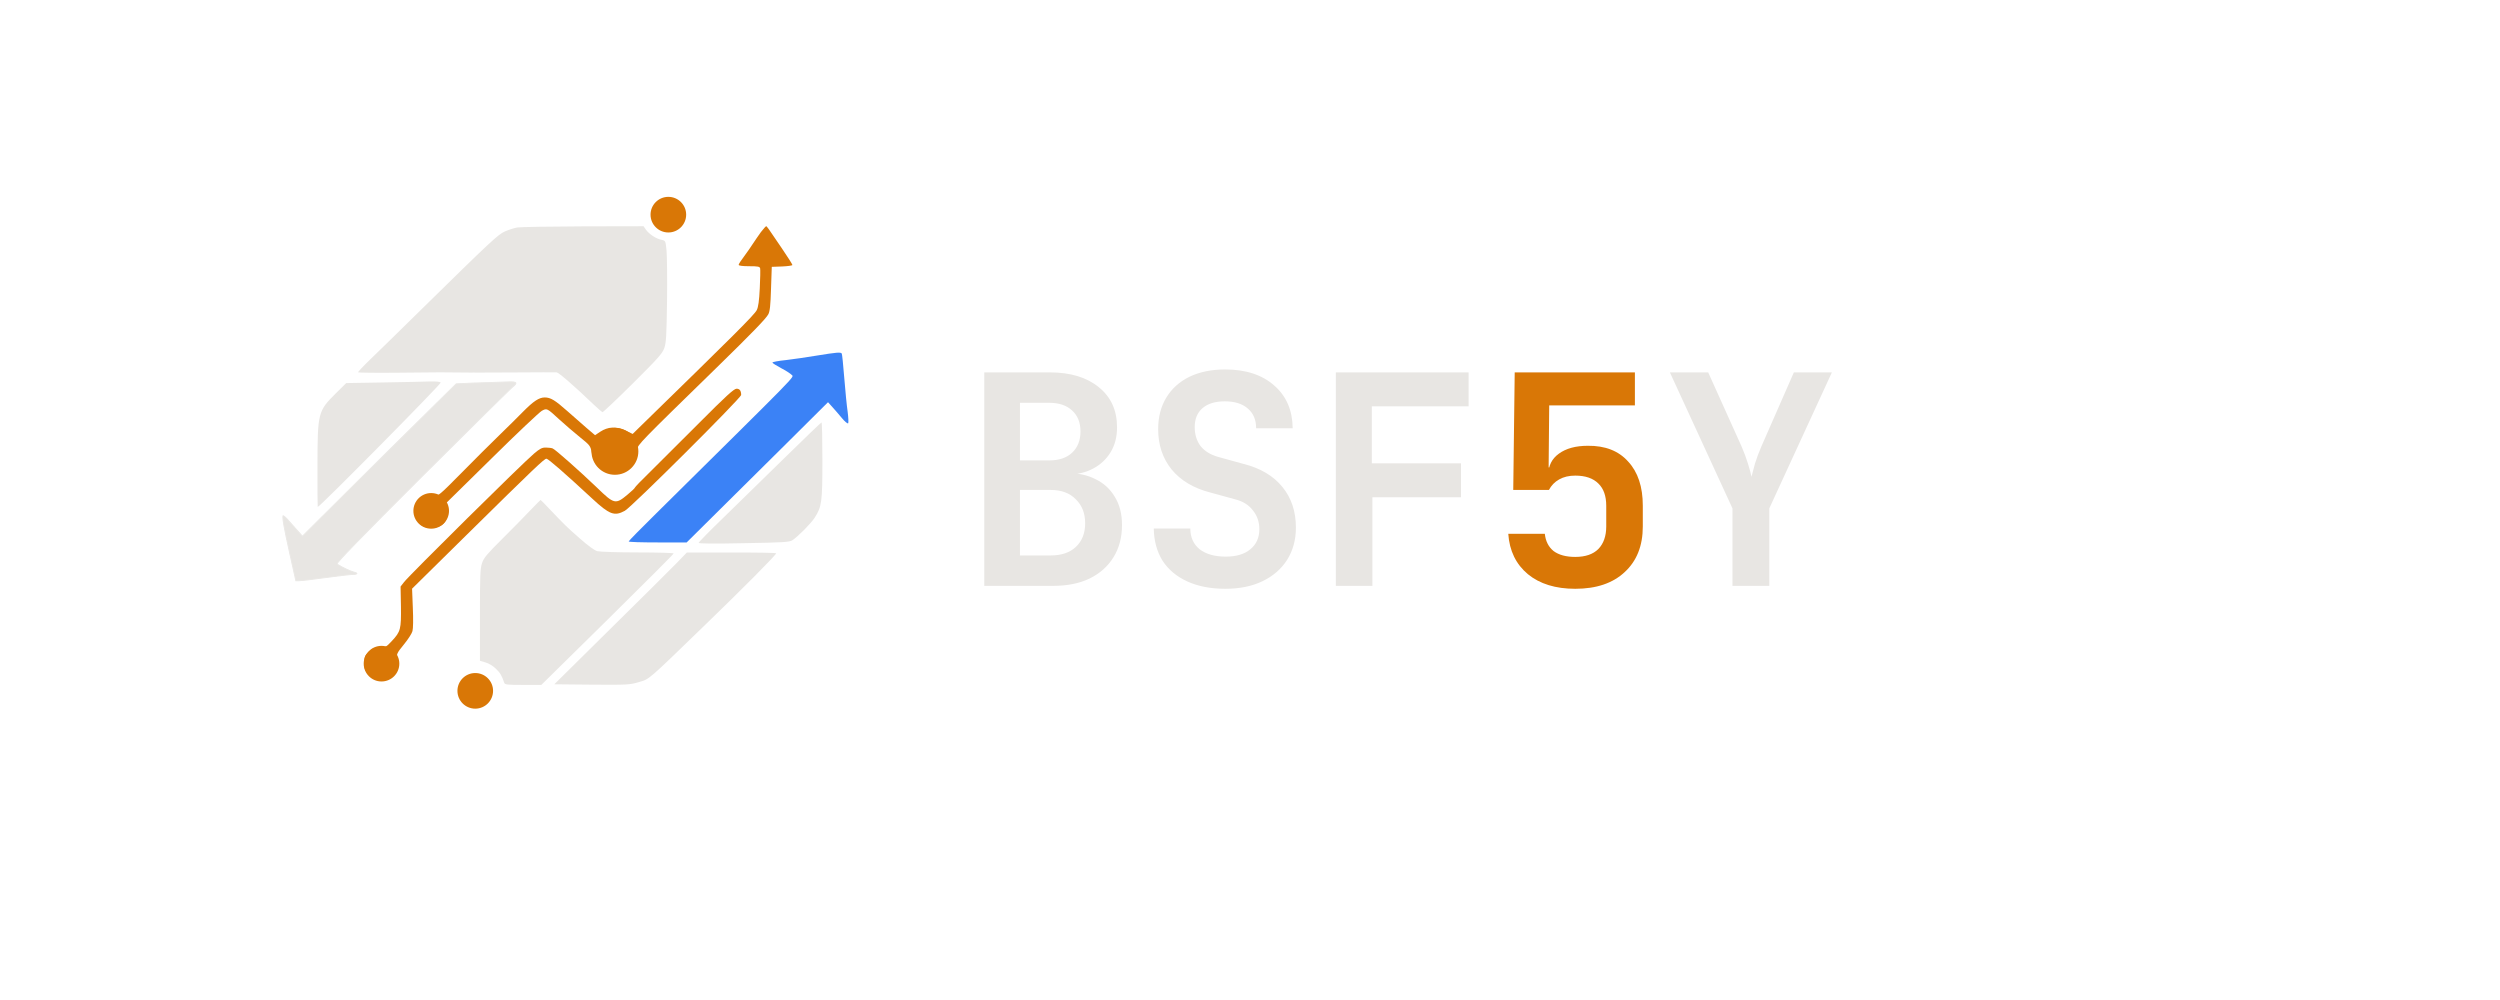
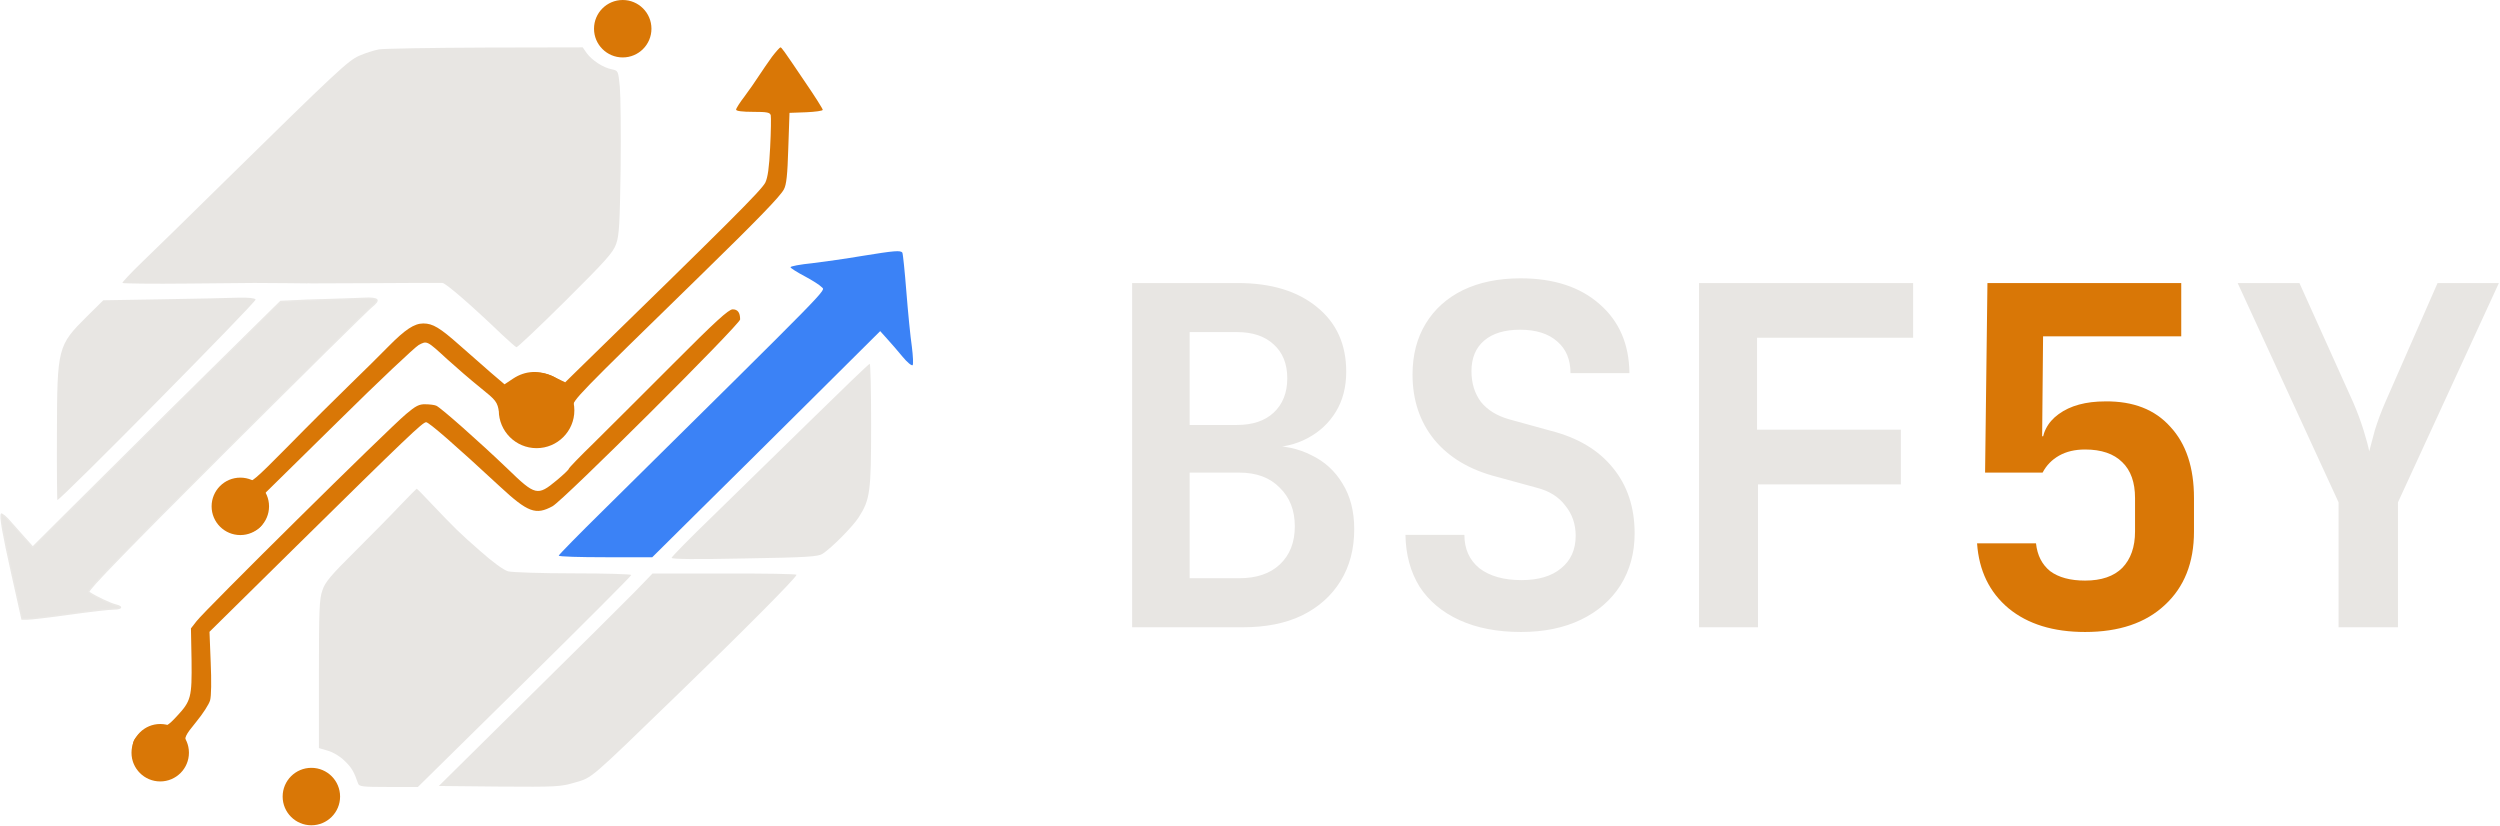
- <svg xmlns="http://www.w3.org/2000/svg" width="2667" height="1066" viewBox="0 0 2667 1066" fill="none" version="1.1" id="svg20">
+ <svg xmlns="http://www.w3.org/2000/svg" width="1654" height="546" viewBox="301 210 1654 546" fill="none" version="1.1" id="svg20">
  <defs id="defs1">
    <style id="style1">
    .logo-text { fill: #e8e6e3; }
    .logo-accent { fill: #d97706; }
    .logo-accent-cool { fill: #3b82f6; }
    .logo-stroke-text { stroke: #e8e6e3; fill: none; }
    .logo-stroke-border { stroke: rgba(255, 255, 255, 0.08); fill: none; }
  </style>
  </defs>
  <path d="M551.733 242.667C548.267 243.333 542.4 245.2 538.533 246.933C531.2 250.267 524.133 256.8 449.467 330.133C427.067 352.267 402.533 376.133 395.067 383.333C387.6 390.533 381.733 396.8 382 397.2C382.133 397.6 402 397.867 425.867 397.6L469.333 397.2C482 397.2 505.5 397.5 505.5 397.5C500.34 397.342 510.033 397.472 505.5 397.5L548.4 397.333C572 397.2 592.4 397.067 593.733 397.2C596 397.333 613.2 412.267 633.067 431.333C637.733 435.733 642 439.467 642.667 439.733C643.2 440 657.867 426.133 675.067 409.067C702.133 382.133 706.667 377.067 708.667 371.333C710.667 365.6 711.067 358.267 711.6 321.333C711.867 297.467 711.6 273.2 711.067 267.333C710 256.8 710 256.8 705.867 255.867C700 254.8 692.667 249.867 689.2 245.2L686.533 241.333L622.267 241.467C586.933 241.6 555.2 242.133 551.733 242.667Z" class="logo-text" id="path1" />
  <path d="M811.733 247.6C809.2 251.2 805.333 256.667 803.2 260C801.067 263.333 796.8 269.467 793.733 273.6C790.533 277.733 788 281.733 788 282.533C788 283.467 792.133 284 799.2 284C808.667 284 810.4 284.4 810.933 286.267C811.2 287.6 811.067 297.2 810.533 307.467C809.867 321.2 808.933 327.467 807.333 330.8C804.533 336.133 783.467 357.067 682.4 455.6L674.933 462.933L667.467 459.333C657.867 454.667 648.667 455.067 640.4 460.533L634.8 464.267L625.733 456.533C620.8 452.133 611.467 444 605.067 438.4C592 426.8 587.333 424 581.067 424C575.067 424 569.067 428 558 439.2C552.933 444.4 541.467 455.733 532.667 464.267C523.867 472.8 505.6 490.933 492.267 504.533C468.933 528.133 467.467 529.333 462.667 529.333C456 529.333 452.133 530.8 447.867 535.2C443.333 539.733 442.133 546 444.4 552.667C446.8 559.6 451.733 563.067 459.2 563.067C472.267 563.067 478.267 556.533 476.933 543.733L476.267 536.4L524.933 488.533C551.6 462.133 575.6 439.6 578 438.267C583.467 435.333 583.333 435.2 596.8 447.6C602.667 452.933 612.4 461.333 618.533 466.267C629.467 475.067 629.867 475.6 631.333 483.067C633.867 496 640.8 502.8 652.533 503.733C662.267 504.533 665.733 503.467 672 497.867C677.333 492.933 680 486.933 680 479.2C680 474.667 682.533 472.133 764 392.667C802.933 354.667 817.2 339.867 819.6 335.333C821.333 332.267 822 325.6 822.533 308L823.333 284.667L834.4 284.267C840.4 284 845.333 283.333 845.333 282.667C845.333 282 840.133 273.733 833.733 264.4C818.8 242.267 818.133 241.467 817.333 241.333C816.933 241.333 814.4 244.133 811.733 247.6Z" class="logo-accent" id="path2" />
  <path d="M871.333 379.333C861.067 381.067 846.267 383.2 838.4 384.133C830.4 384.933 824 386.133 824 386.8C824 387.333 828.133 390 833.2 392.667C838.267 395.333 843.467 398.667 844.667 400C847.067 402.667 854.667 394.8 700.4 547.333C684 563.467 670.667 577.067 670.667 577.6C670.667 578.267 684.533 578.667 701.6 578.667H732.533L763.2 548.267C780.133 531.6 814 498 838.533 473.6L883.333 429.067L888 434.267C890.533 437.067 895.2 442.4 898.133 446C901.2 449.733 904.133 452.133 904.8 451.6C905.333 451.067 905.067 445.467 904.267 439.2C903.333 432.933 901.733 416.667 900.667 403.2C899.6 389.6 898.4 377.867 898 377.2C896.933 375.467 892.667 375.867 871.333 379.333Z" class="logo-accent-cool" id="path3" />
  <path d="M409.067 408L369.333 408.667L358.533 419.333C339.2 438.533 338.8 440 338.667 496.533C338.533 520.533 338.8 540.533 338.933 540.8C340.133 541.867 470.933 409.467 470.133 408.133C469.467 407.2 465.467 406.8 458.933 406.933C453.333 407.2 430.8 407.6 409.067 408Z" class="logo-text" id="path4" />
  <path d="M541.76 407.432C544.282 407.3 546.249 407.318 547.681 407.492C548.397 407.579 548.963 407.703 549.391 407.858C549.823 408.015 550.079 408.189 550.217 408.354C550.341 408.503 550.392 408.666 550.366 408.883C550.339 409.12 550.216 409.436 549.944 409.842C549.397 410.654 548.347 411.681 546.756 412.941C546.448 413.176 545.515 414.044 544.062 415.432C542.575 416.853 540.513 418.85 537.941 421.359C532.796 426.377 525.607 433.444 516.899 442.044C499.481 459.245 475.981 482.579 450.58 507.913C417.914 540.513 394.944 563.649 380.291 578.735C372.966 586.278 367.714 591.812 364.368 595.513C362.697 597.361 361.494 598.761 360.743 599.727C360.371 600.207 360.096 600.599 359.932 600.893C359.853 601.036 359.78 601.191 359.747 601.34C359.722 601.455 359.676 601.8 359.983 602.011V602.012C361.951 603.369 365.481 605.25 368.936 606.886C372.382 608.517 375.828 609.941 377.621 610.354C378.896 610.648 379.753 610.998 380.246 611.33C380.493 611.496 380.617 611.636 380.671 611.733C380.717 611.815 380.707 611.852 380.698 611.876C380.682 611.919 380.623 612.014 380.439 612.135C380.258 612.253 379.989 612.373 379.619 612.48C378.88 612.694 377.805 612.834 376.4 612.834C374.964 612.834 370.966 613.205 365.71 613.804C360.439 614.404 353.867 615.238 347.263 616.172C340.667 617.105 334.204 617.937 329.109 618.537C323.995 619.139 320.298 619.5 319.2 619.5H315.601L310.621 597.092V597.09L309.193 590.744C306.024 576.584 303.997 566.885 302.876 560.48C302.235 556.818 301.893 554.25 301.801 552.548C301.755 551.694 301.774 551.083 301.839 550.67C301.883 550.392 301.941 550.258 301.975 550.198C301.988 550.2 302.005 550.201 302.024 550.205C302.13 550.229 302.284 550.288 302.486 550.395C302.888 550.61 303.408 550.977 304.012 551.483C305.216 552.492 306.694 554.001 308.146 555.782L308.152 555.791L308.158 555.798C310.835 558.824 314.548 563.091 317.047 565.813L318.037 566.877L322.293 571.666L322.644 572.06L323.019 571.688L370.752 524.222L370.753 524.221C396.885 498.088 431.818 463.556 448.351 447.29V447.289L478.217 417.824L486.713 409.49L505.213 408.633L505.214 408.634L518.948 408.233H518.95C526.541 407.967 536.688 407.699 541.76 407.432Z" class="logo-text" id="path5" />
  <path d="M541.76 407.432C544.282 407.3 546.249 407.318 547.681 407.492C548.397 407.579 548.963 407.703 549.391 407.858C549.823 408.015 550.079 408.189 550.217 408.354C550.341 408.503 550.392 408.666 550.366 408.883C550.339 409.12 550.216 409.436 549.944 409.842C549.397 410.654 548.347 411.681 546.756 412.941C546.448 413.176 545.515 414.044 544.062 415.432C542.575 416.853 540.513 418.85 537.941 421.359C532.796 426.377 525.607 433.444 516.899 442.044C499.481 459.245 475.981 482.579 450.58 507.913C417.914 540.513 394.944 563.649 380.291 578.735C372.966 586.278 367.714 591.812 364.368 595.513C362.697 597.361 361.494 598.761 360.743 599.727C360.371 600.207 360.096 600.599 359.932 600.893C359.853 601.036 359.78 601.191 359.747 601.34C359.722 601.455 359.676 601.8 359.983 602.011V602.012C361.951 603.369 365.481 605.25 368.936 606.886C372.382 608.517 375.828 609.941 377.621 610.354C378.896 610.648 379.753 610.998 380.246 611.33C380.493 611.496 380.617 611.636 380.671 611.733C380.717 611.815 380.707 611.852 380.698 611.876C380.682 611.919 380.623 612.014 380.439 612.135C380.258 612.253 379.989 612.373 379.619 612.48C378.88 612.694 377.805 612.834 376.4 612.834C374.964 612.834 370.966 613.205 365.71 613.804C360.439 614.404 353.867 615.238 347.263 616.172C340.667 617.105 334.204 617.937 329.109 618.537C323.995 619.139 320.298 619.5 319.2 619.5H315.601L310.621 597.092V597.09L309.193 590.744C306.024 576.584 303.997 566.885 302.876 560.48C302.235 556.818 301.893 554.25 301.801 552.548C301.755 551.694 301.774 551.083 301.839 550.67C301.883 550.392 301.941 550.258 301.975 550.198C301.988 550.2 302.005 550.201 302.024 550.205C302.13 550.229 302.284 550.288 302.486 550.395C302.888 550.61 303.408 550.977 304.012 551.483C305.216 552.492 306.694 554.001 308.146 555.782L308.152 555.791L308.158 555.798C310.835 558.824 314.548 563.091 317.047 565.813L318.037 566.877L322.293 571.666L322.644 572.06L323.019 571.688L370.752 524.222L370.753 524.221C396.885 498.088 431.818 463.556 448.351 447.29V447.289L478.217 417.824L486.713 409.49L505.213 408.633L505.214 408.634L518.948 408.233H518.95C526.541 407.967 536.688 407.699 541.76 407.432Z" class="logo-stroke-text" id="path6" />
  <path d="M541.76 407.432C544.282 407.3 546.249 407.318 547.681 407.492C548.397 407.579 548.963 407.703 549.391 407.858C549.823 408.015 550.079 408.189 550.217 408.354C550.341 408.503 550.392 408.666 550.366 408.883C550.339 409.12 550.216 409.436 549.944 409.842C549.397 410.654 548.347 411.681 546.756 412.941C546.448 413.176 545.515 414.044 544.062 415.432C542.575 416.853 540.513 418.85 537.941 421.359C532.796 426.377 525.607 433.444 516.899 442.044C499.481 459.245 475.981 482.579 450.58 507.913C417.914 540.513 394.944 563.649 380.291 578.735C372.966 586.278 367.714 591.812 364.368 595.513C362.697 597.361 361.494 598.761 360.743 599.727C360.371 600.207 360.096 600.599 359.932 600.893C359.853 601.036 359.78 601.191 359.747 601.34C359.722 601.455 359.676 601.8 359.983 602.011V602.012C361.951 603.369 365.481 605.25 368.936 606.886C372.382 608.517 375.828 609.941 377.621 610.354C378.896 610.648 379.753 610.998 380.246 611.33C380.493 611.496 380.617 611.636 380.671 611.733C380.717 611.815 380.707 611.852 380.698 611.876C380.682 611.919 380.623 612.014 380.439 612.135C380.258 612.253 379.989 612.373 379.619 612.48C378.88 612.694 377.805 612.834 376.4 612.834C374.964 612.834 370.966 613.205 365.71 613.804C360.439 614.404 353.867 615.238 347.263 616.172C340.667 617.105 334.204 617.937 329.109 618.537C323.995 619.139 320.298 619.5 319.2 619.5H315.601L310.621 597.092V597.09L309.193 590.744C306.024 576.584 303.997 566.885 302.876 560.48C302.235 556.818 301.893 554.25 301.801 552.548C301.755 551.694 301.774 551.083 301.839 550.67C301.883 550.392 301.941 550.258 301.975 550.198C301.988 550.2 302.005 550.201 302.024 550.205C302.13 550.229 302.284 550.288 302.486 550.395C302.888 550.61 303.408 550.977 304.012 551.483C305.216 552.492 306.694 554.001 308.146 555.782L308.152 555.791L308.158 555.798C310.835 558.824 314.548 563.091 317.047 565.813L318.037 566.877L322.293 571.666L322.644 572.06L323.019 571.688L370.752 524.222L370.753 524.221C396.885 498.088 431.818 463.556 448.351 447.29V447.289L478.217 417.824L486.713 409.49L505.213 408.633L505.214 408.634L518.948 408.233H518.95C526.541 407.967 536.688 407.699 541.76 407.432Z" class="logo-stroke-border" id="path7" />
  <path d="M746.133 450.933C726.133 470.933 702.533 494.533 693.6 503.333C684.667 512 677.333 519.6 677.333 520.133C677.333 520.667 673.733 524.133 669.2 527.867C656.667 538.267 655.2 538 636.933 520.267C618 502.133 592.533 479.6 589.6 478.4C588.4 477.867 585.067 477.467 582.4 477.467C578.4 477.333 576 478.533 569.733 483.867C557.467 494.133 436.8 613.467 431.067 620.933L427.333 625.733L427.733 646.933C428 671.333 427.467 673.733 417.867 684C412 690.267 411.2 690.667 405.067 690.667C399.6 690.667 397.867 691.333 393.6 695.2C389.067 699.467 388.667 700.4 388.667 707.2C388.667 713.733 389.2 715.067 392.933 718.933C396.533 722.533 398.4 723.2 404.933 723.733C411.867 724.267 413.333 723.867 416.933 720.8C422.4 716.267 424.533 710.667 423.6 703.2C423.067 697.467 423.333 696.8 430.8 687.6C435.2 682.267 439.333 675.867 440 673.333C440.8 670.533 440.933 660.533 440.4 648.267L439.6 628L496.8 571.6C570.8 498.667 580.667 489.333 582.933 489.333C584.8 489.333 602.533 504.8 631.733 531.867C650.267 549.067 655.467 550.933 666.533 544.933C673.6 541.2 790.667 424.533 790.667 421.333C790.667 416.8 789.067 414.667 785.733 414.667C783.067 414.667 774.267 422.667 746.133 450.933Z" class="logo-accent" id="path8" />
  <path d="M837.333 488.133C816.4 508.667 787.2 537.2 772.4 551.6C757.467 566 745.333 578.4 745.333 579.067C745.333 580 762 580.133 793.6 579.467C835.333 578.8 842.267 578.267 845.2 576.4C851.333 572.4 865.2 558.4 869.2 552.133C876.667 540.4 877.333 535.467 877.333 491.067C877.333 468.8 876.933 450.667 876.4 450.667C875.733 450.8 858.267 467.6 837.333 488.133Z" class="logo-text" id="path9" />
  <path d="M565.867 544.267C560.133 550.4 546.667 564 536 574.667C519.733 590.8 516 595.2 514.267 600.667C512.267 606.267 512 613.867 512 656V704.933L517.867 706.667C521.333 707.6 526 710.4 528.933 713.333C533.6 717.733 535.333 720.8 537.867 728.267C538.533 730.4 540.667 730.667 558 730.667H577.467L648.133 661.067C686.933 622.8 718.667 591.067 718.667 590.4C718.667 589.867 701.467 589.333 680.4 589.333C659.2 589.333 639.867 588.667 637.2 588C634.267 587.2 627.067 582 618.533 574.4C604.533 562.133 602.667 560.267 586.133 542.933C581.2 537.6 576.933 533.333 576.667 533.333C576.533 533.333 571.6 538.267 565.867 544.267Z" class="logo-text" id="path10" />
  <path d="M721.333 601.2C715.067 607.6 683.333 639.2 650.667 671.333L591.333 730L631.333 730.4C669.333 730.667 671.733 730.533 681.333 727.733C693.067 724.267 690 726.933 750 668.8C792.667 627.6 827.867 592.133 828 590.267C828 589.733 806.533 589.333 780.4 589.467H732.667L721.333 601.2Z" class="logo-text" id="path11" />
  <circle cx="713" cy="229" r="19" class="logo-accent" id="path12" />
  <path d="M1050.02 625V397.258H1119.9C1141.95 397.258 1159.42 402.562 1172.32 413.169C1185.21 423.568 1191.66 437.815 1191.66 455.91C1191.66 466.101 1189.37 474.94 1184.8 482.428C1180.22 489.915 1173.98 495.738 1166.08 499.898C1158.38 504.058 1149.44 506.138 1139.25 506.138V504.89C1150.27 504.682 1160.05 506.762 1168.57 511.129C1177.31 515.289 1184.17 521.528 1189.16 529.848C1194.36 538.167 1196.96 548.254 1196.96 560.109C1196.96 573.212 1193.95 584.651 1187.91 594.426C1181.88 604.202 1173.36 611.793 1162.33 617.201C1151.52 622.4 1138.52 625 1123.34 625H1050.02ZM1088.08 592.555H1120.84C1132.28 592.555 1141.22 589.539 1147.67 583.507C1154.33 577.268 1157.65 568.845 1157.65 558.237C1157.65 547.63 1154.33 539.103 1147.67 532.655C1141.22 526 1132.28 522.672 1120.84 522.672H1088.08V592.555ZM1088.08 491.163H1119.28C1129.68 491.163 1137.79 488.459 1143.61 483.052C1149.65 477.436 1152.66 469.845 1152.66 460.277C1152.66 450.71 1149.65 443.223 1143.61 437.815C1137.79 432.408 1129.68 429.704 1119.28 429.704H1088.08V491.163ZM1307.28 628.12C1291.68 628.12 1278.16 625.52 1266.72 620.32C1255.28 615.121 1246.44 607.737 1240.2 598.17C1234.17 588.395 1231.05 576.956 1230.85 563.853H1269.84C1269.84 573.212 1273.17 580.596 1279.83 586.003C1286.69 591.203 1295.94 593.803 1307.59 593.803C1318.82 593.803 1327.56 591.203 1333.8 586.003C1340.24 580.804 1343.47 573.628 1343.47 564.477C1343.47 556.782 1341.18 550.126 1336.6 544.511C1332.24 538.687 1325.89 534.735 1317.57 532.655L1291.37 525.48C1273.48 520.904 1259.65 512.689 1249.88 500.834C1240.31 488.979 1235.53 474.628 1235.53 457.782C1235.53 444.887 1238.44 433.656 1244.26 424.088C1250.08 414.521 1258.3 407.138 1268.91 401.938C1279.72 396.739 1292.41 394.139 1306.97 394.139C1329.01 394.139 1346.48 399.858 1359.38 411.297C1372.27 422.528 1378.83 437.711 1379.03 456.846H1340.04C1340.04 447.902 1337.12 440.935 1331.3 435.943C1325.48 430.744 1317.26 428.144 1306.66 428.144C1296.46 428.144 1288.56 430.536 1282.95 435.319C1277.33 440.103 1274.52 446.862 1274.52 455.598C1274.52 463.501 1276.6 470.261 1280.76 475.876C1285.13 481.284 1291.37 485.131 1299.48 487.419L1326.62 494.907C1344.72 499.482 1358.55 507.698 1368.11 519.553C1377.68 531.2 1382.47 545.654 1382.47 562.917C1382.47 575.812 1379.35 587.251 1373.11 597.234C1366.87 607.009 1358.13 614.601 1346.9 620.008C1335.67 625.416 1322.46 628.12 1307.28 628.12ZM1425.08 625V397.258H1566.72V433.448H1463.46V494.283H1558.61V530.472H1464.08V625H1425.08Z" class="logo-text" id="path14" />
  <path d="M1680.47 628.12C1659.46 628.12 1642.62 622.92 1629.93 612.521C1617.24 601.914 1610.27 587.563 1609.03 569.469H1648.02C1648.86 577.372 1651.98 583.507 1657.38 587.875C1663 592.035 1670.69 594.115 1680.47 594.115C1691.28 594.115 1699.5 591.307 1705.12 585.691C1710.73 579.868 1713.54 571.86 1713.54 561.669V539.519C1713.54 529.12 1710.73 521.216 1705.12 515.809C1699.5 510.193 1691.28 507.386 1680.47 507.386C1673.81 507.386 1668.09 508.737 1663.31 511.441C1658.53 514.145 1654.89 517.889 1652.39 522.672H1614.33L1615.89 397.258H1744.11V432.512H1652.7L1652.08 498.65H1661.13L1651.77 506.45C1651.77 496.882 1655.51 489.395 1663 483.987C1670.69 478.372 1680.99 475.564 1693.88 475.564C1712.39 475.356 1726.75 480.972 1736.94 492.411C1747.34 503.642 1752.54 519.345 1752.54 539.519V561.669C1752.54 582.259 1746.09 598.482 1733.19 610.337C1720.51 622.192 1702.93 628.12 1680.47 628.12Z" class="logo-accent" id="path15" />
  <path d="M1848.19 625V542.327L1781.43 397.258H1822.3L1857.86 476.188C1860.56 482.428 1862.85 488.563 1864.72 494.595C1866.6 500.626 1867.84 505.306 1868.47 508.633C1869.3 505.306 1870.55 500.626 1872.21 494.595C1874.08 488.563 1876.37 482.428 1879.08 476.188L1913.7 397.258H1954.26L1887.5 542.327V625H1848.19Z" class="logo-text" id="path16" />
  <circle cx="507" cy="737" r="19" class="logo-accent" id="circle16" />
  <circle cx="407" cy="708" r="19" class="logo-accent" id="circle17" />
  <circle cx="460" cy="545" r="19" class="logo-accent" id="circle19" />
  <circle cx="656" cy="481.5" r="25" class="logo-accent" id="ellipse19" />
</svg>
